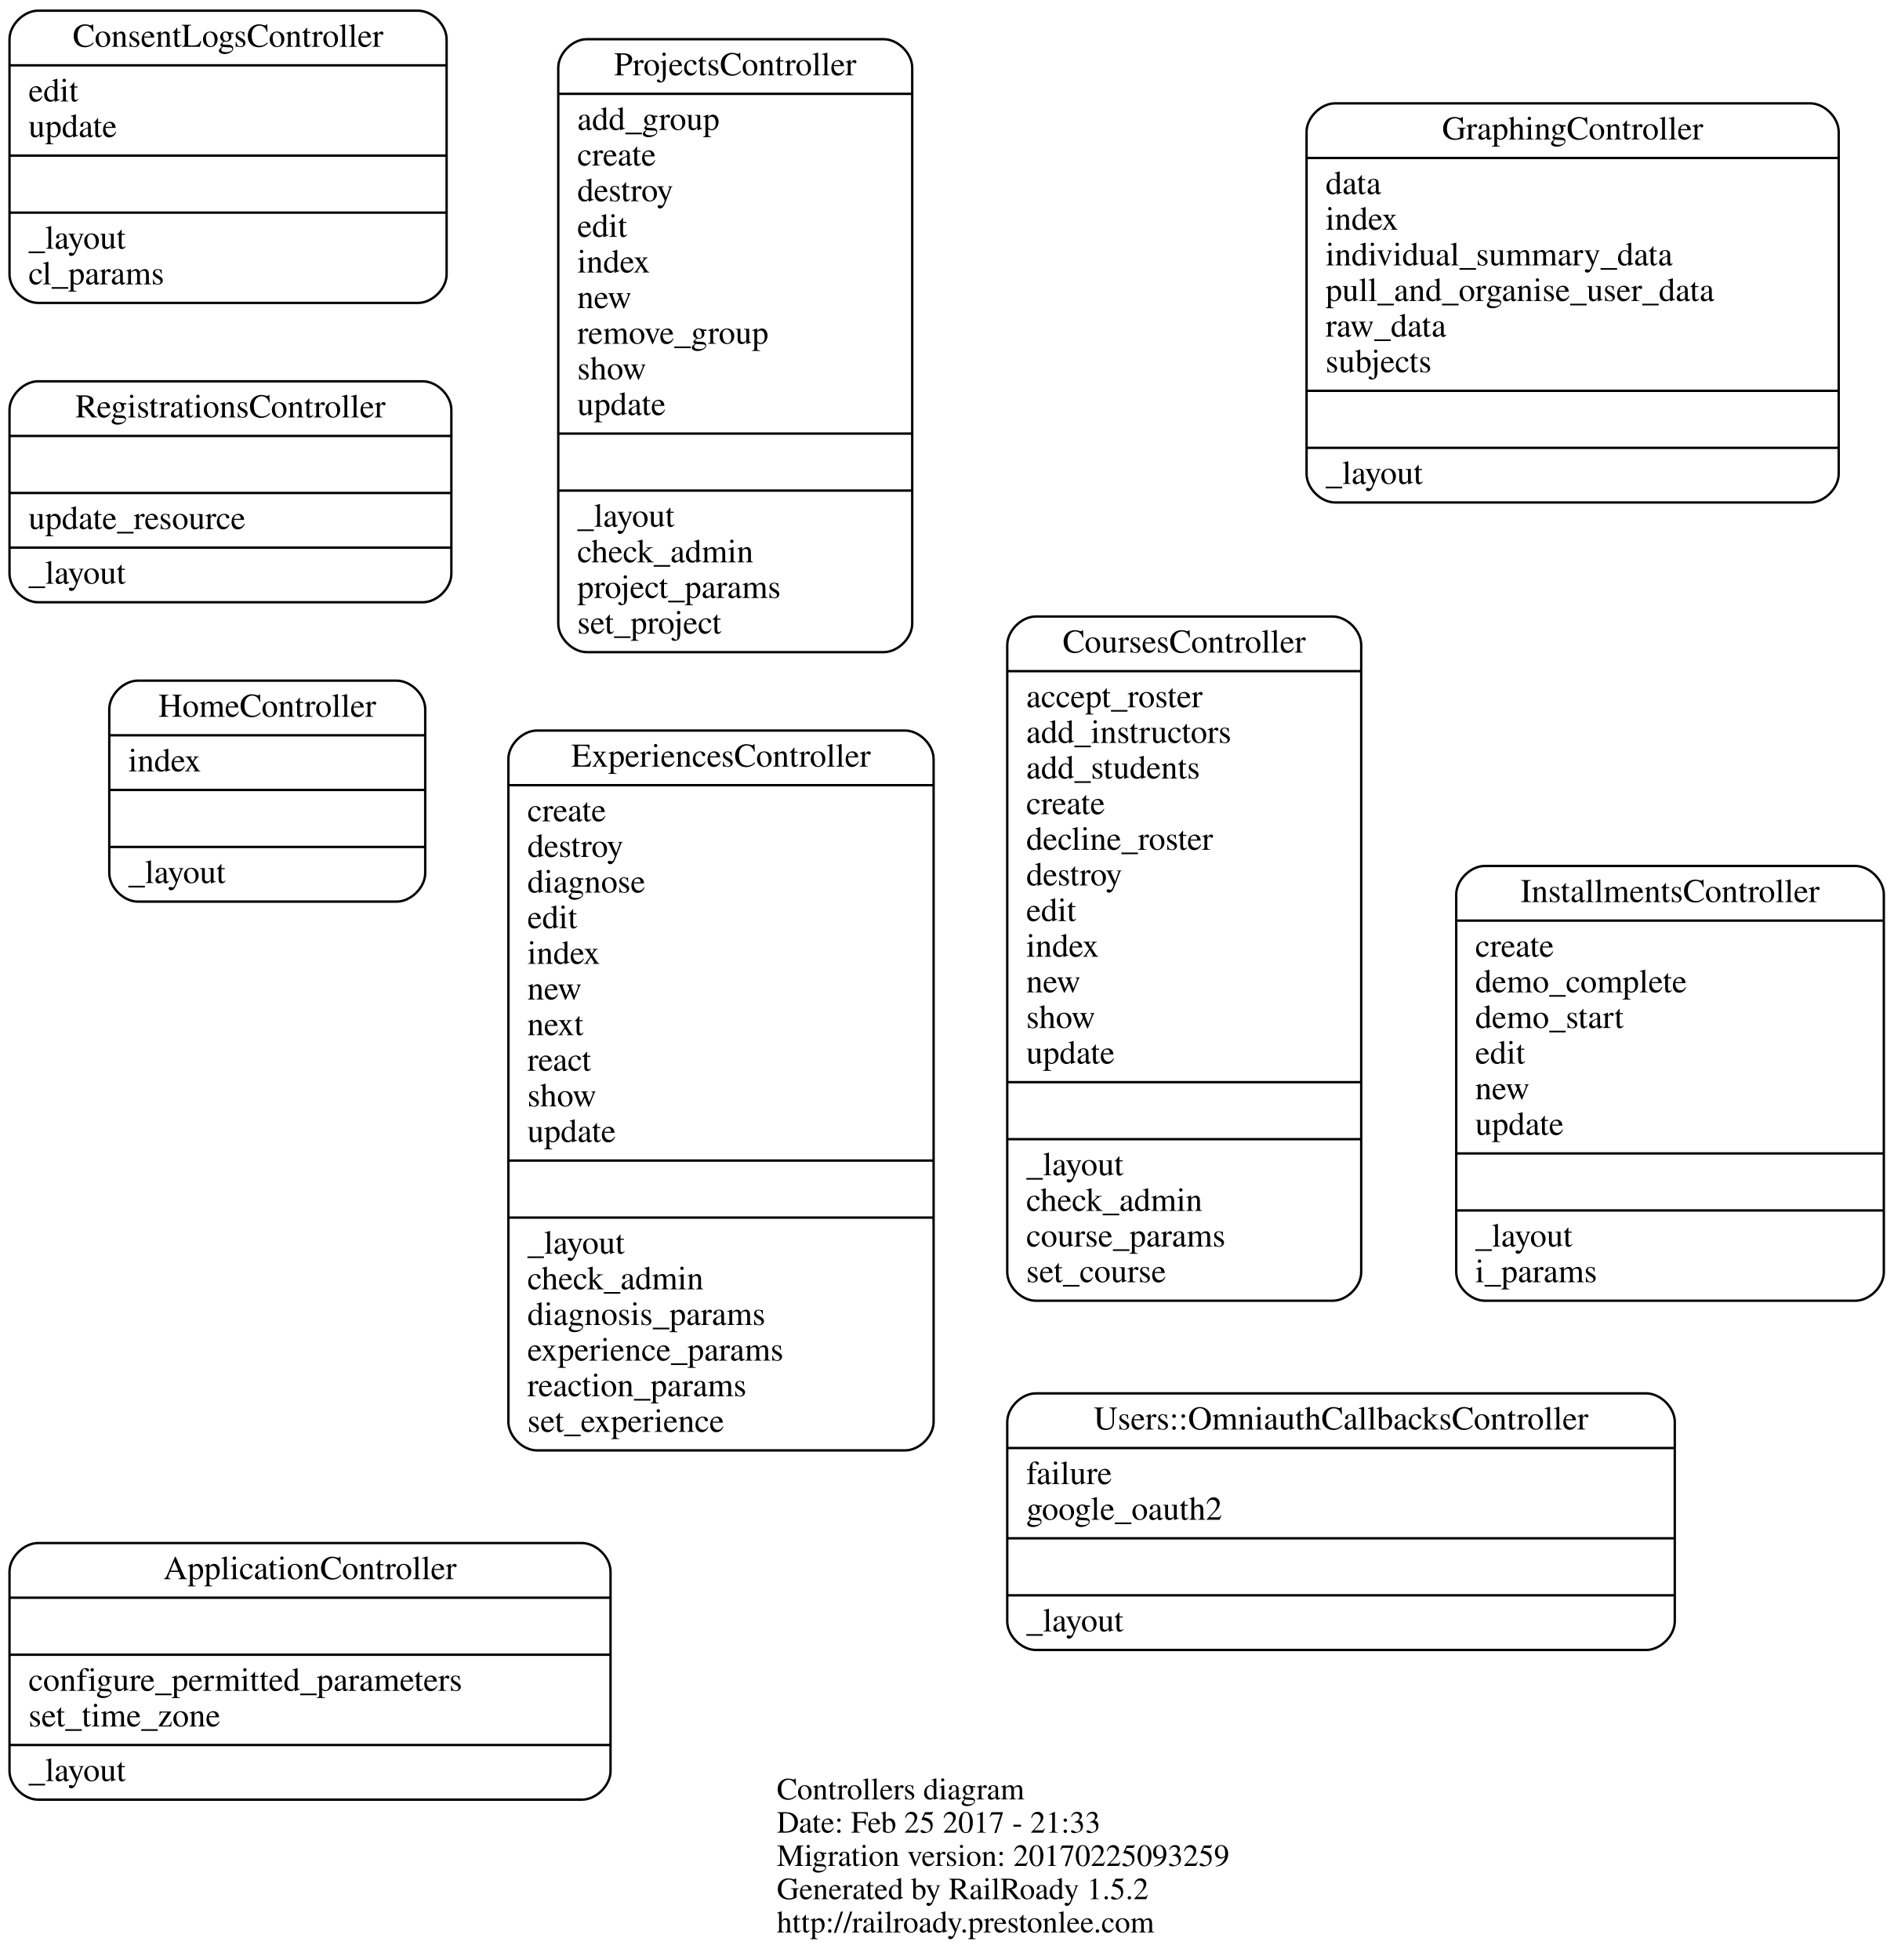
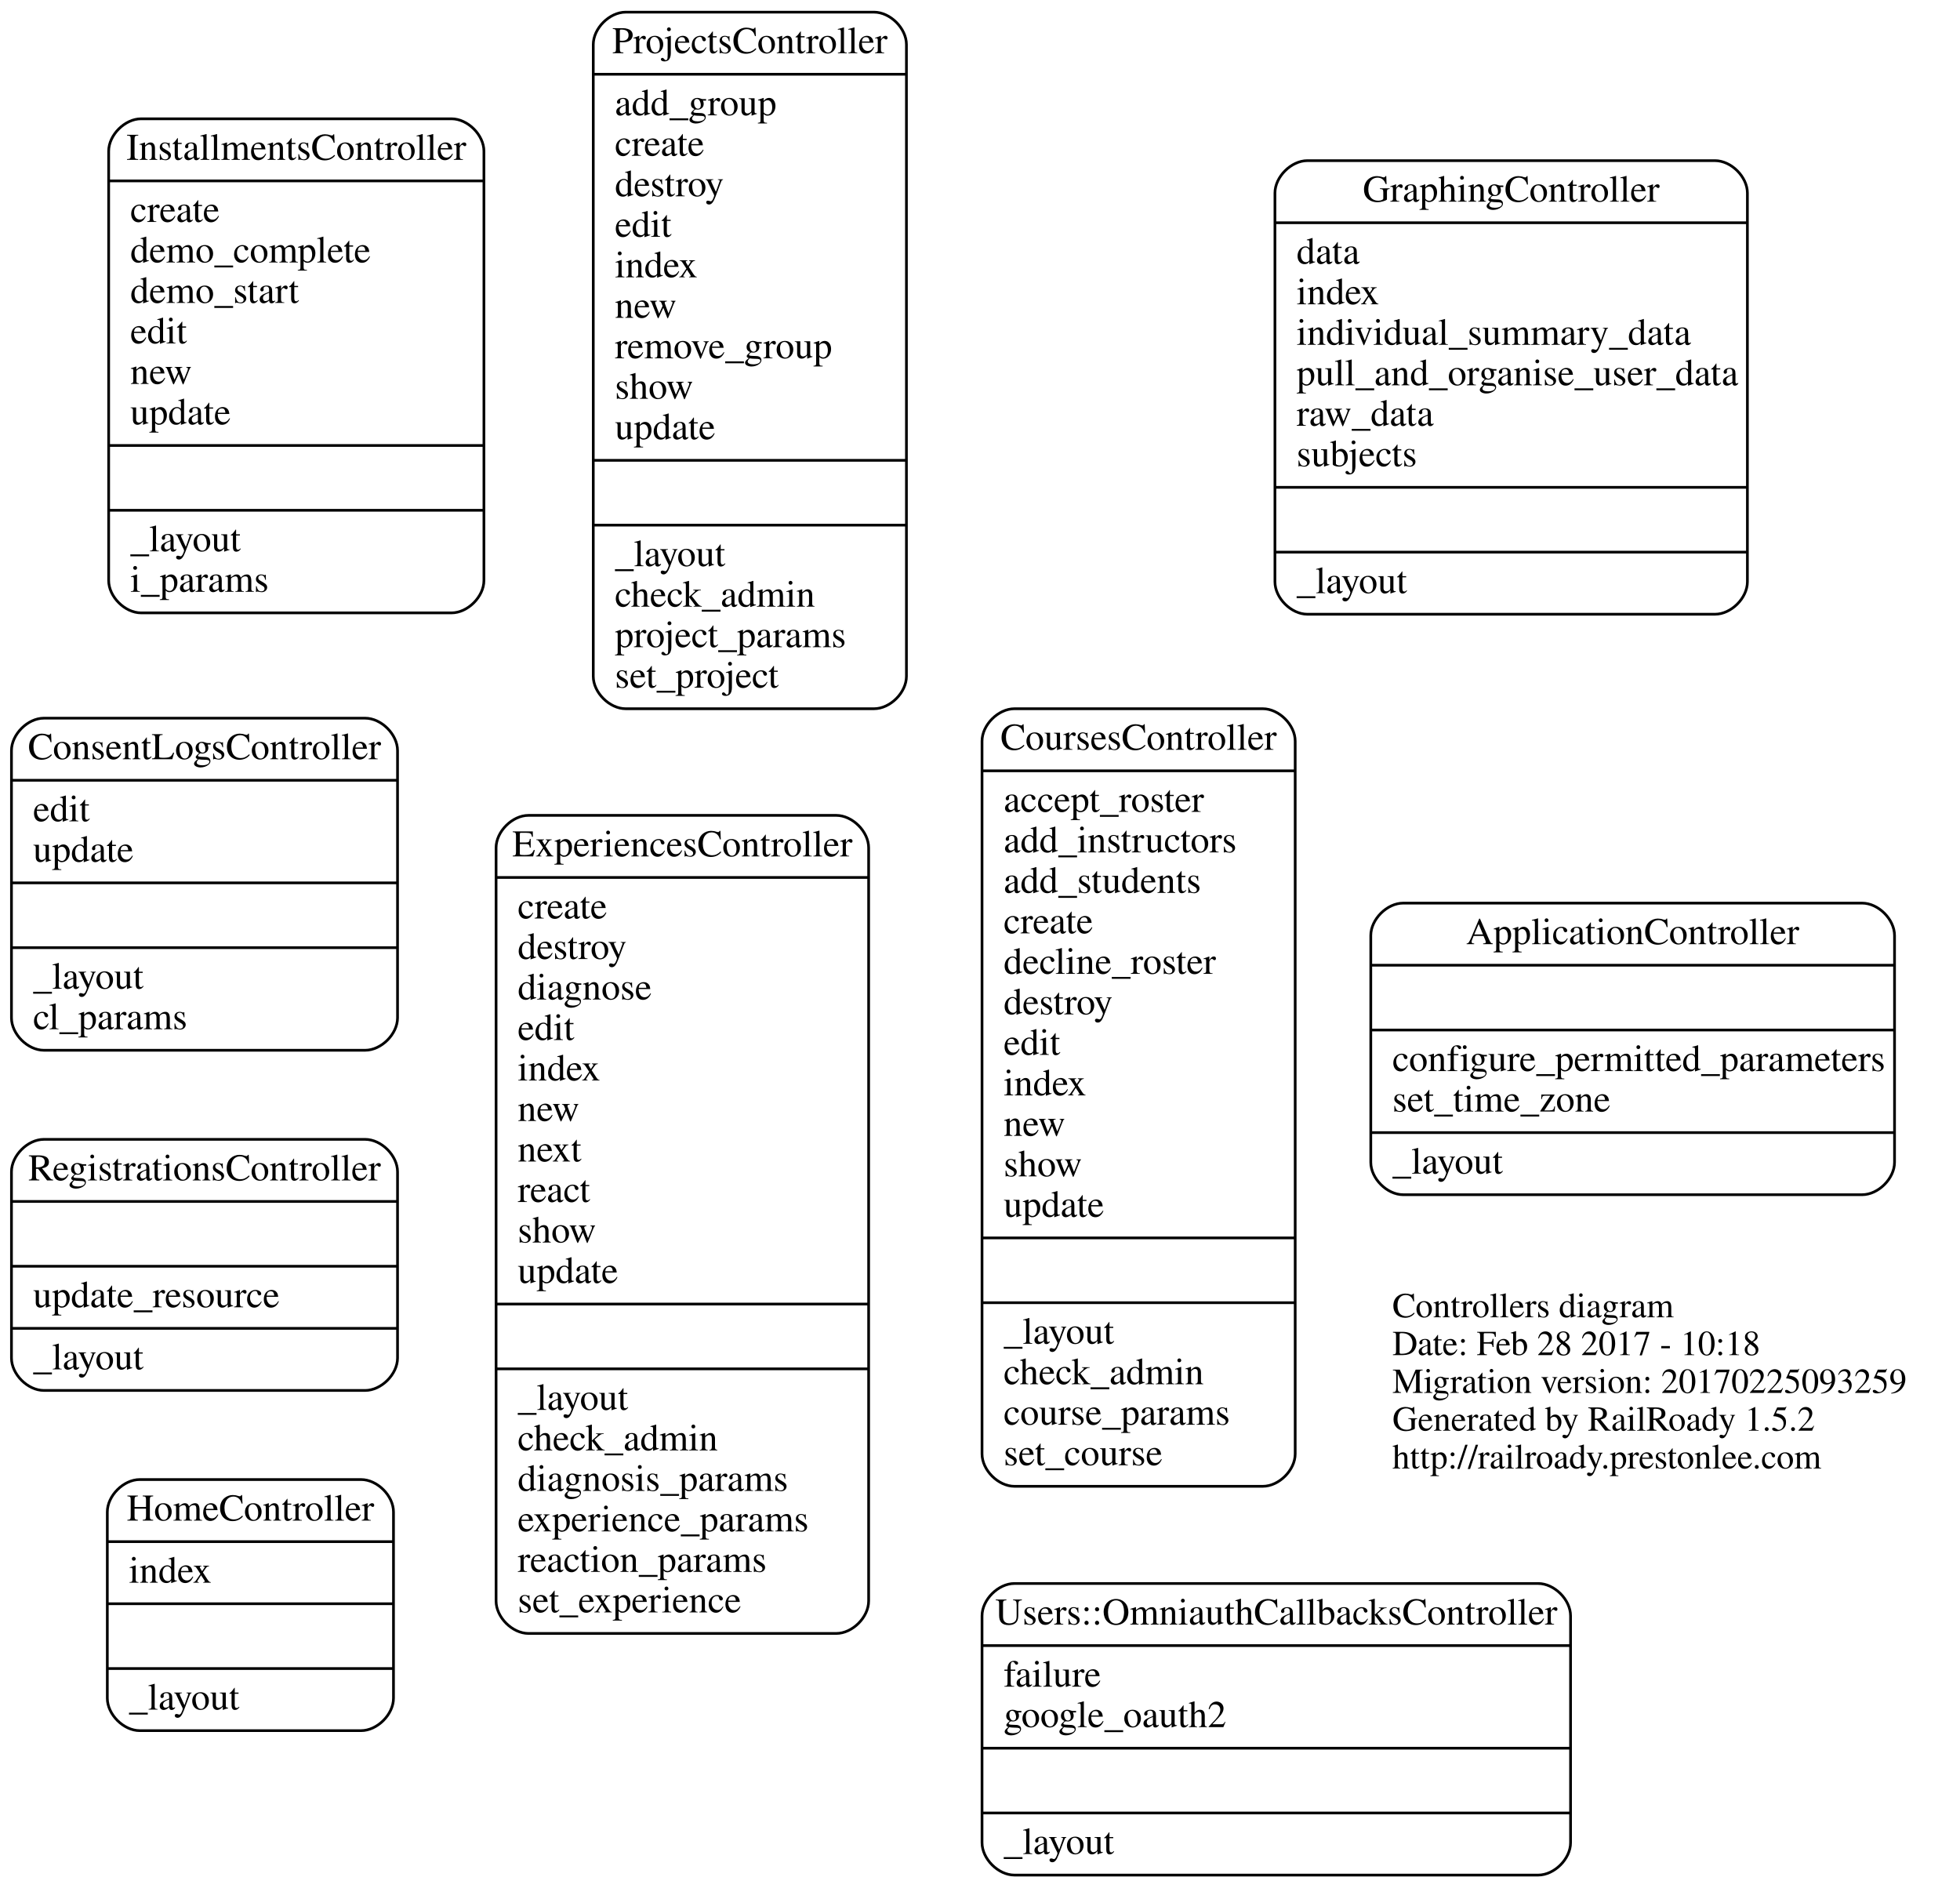
- <svg xmlns="http://www.w3.org/2000/svg" width="797pt" height="825pt" viewBox="0.00 0.00 797.00 825.00">
-   <g id="graph0" class="graph" transform="scale(1 1) rotate(0) translate(4 821)">
-     <polygon fill="none" stroke="none" points="-4,4 -4,-821 793,-821 793,4 -4,4" />
+ <svg xmlns="http://www.w3.org/2000/svg" width="726pt" height="699pt" viewBox="0.00 0.00 725.50 699.00">
+   <g id="graph0" class="graph" transform="scale(1 1) rotate(0) translate(255.5 443.5)">
+     <polygon fill="none" stroke="none" points="-255.5,255.5 -255.5,-443.5 470,-443.5 470,255.5 -255.5,255.5" />
    <g id="node1" class="node">
-       <text text-anchor="start" x="323" y="-63.6" font-family="Times,serif" font-size="13.00">Controllers diagram</text>
-       <text text-anchor="start" x="323" y="-49.6" font-family="Times,serif" font-size="13.00">Date: Feb 25 2017 - 21:33</text>
-       <text text-anchor="start" x="323" y="-35.6" font-family="Times,serif" font-size="13.00">Migration version: 20170225093259</text>
-       <text text-anchor="start" x="323" y="-21.6" font-family="Times,serif" font-size="13.00">Generated by RailRoady 1.5.2</text>
-       <text text-anchor="start" x="323" y="-7.6" font-family="Times,serif" font-size="13.00">http://railroady.prestonlee.com</text>
+       <text text-anchor="start" x="260" y="44.4" font-family="Times,serif" font-size="13.00">Controllers diagram</text>
+       <text text-anchor="start" x="260" y="58.4" font-family="Times,serif" font-size="13.00">Date: Feb 28 2017 - 10:18</text>
+       <text text-anchor="start" x="260" y="72.4" font-family="Times,serif" font-size="13.00">Migration version: 20170225093259</text>
+       <text text-anchor="start" x="260" y="86.4" font-family="Times,serif" font-size="13.00">Generated by RailRoady 1.5.2</text>
+       <text text-anchor="start" x="260" y="100.4" font-family="Times,serif" font-size="13.00">http://railroady.prestonlee.com</text>
    </g>
    <g id="node2" class="node">
-       <path fill="none" stroke="black" d="M12,-63.5C12,-63.5 241,-63.5 241,-63.5 247,-63.5 253,-69.5 253,-75.5 253,-75.5 253,-159.5 253,-159.5 253,-165.5 247,-171.5 241,-171.5 241,-171.5 12,-171.5 12,-171.5 6,-171.5 5.68434e-14,-165.5 5.68434e-14,-159.5 5.68434e-14,-159.5 5.68434e-14,-75.5 5.68434e-14,-75.5 5.68434e-14,-69.5 6,-63.5 12,-63.5" />
-       <text text-anchor="middle" x="126.5" y="-156.3" font-family="Times,serif" font-size="14.00">ApplicationController</text>
-       <polyline fill="none" stroke="black" points="5.68434e-14,-148.5 253,-148.5 " />
-       <polyline fill="none" stroke="black" points="5.68434e-14,-124.5 253,-124.5 " />
-       <text text-anchor="start" x="8" y="-109.3" font-family="Times,serif" font-size="14.00">configure_permitted_parameters</text>
-       <text text-anchor="start" x="8" y="-94.3" font-family="Times,serif" font-size="14.00">set_time_zone</text>
-       <polyline fill="none" stroke="black" points="5.68434e-14,-86.5 253,-86.5 " />
-       <text text-anchor="start" x="8" y="-71.3" font-family="Times,serif" font-size="14.00">_layout</text>
+       <path fill="none" stroke="black" d="M-24,-181C-24,-181 68,-181 68,-181 74,-181 80,-187 80,-193 80,-193 80,-427 80,-427 80,-433 74,-439 68,-439 68,-439 -24,-439 -24,-439 -30,-439 -36,-433 -36,-427 -36,-427 -36,-193 -36,-193 -36,-187 -30,-181 -24,-181" />
+       <text text-anchor="middle" x="22" y="-423.8" font-family="Times,serif" font-size="14.00">ProjectsController</text>
+       <polyline fill="none" stroke="black" points="-36,-416 80,-416 " />
+       <text text-anchor="start" x="-28" y="-400.8" font-family="Times,serif" font-size="14.00">add_group</text>
+       <text text-anchor="start" x="-28" y="-385.8" font-family="Times,serif" font-size="14.00">create</text>
+       <text text-anchor="start" x="-28" y="-370.8" font-family="Times,serif" font-size="14.00">destroy</text>
+       <text text-anchor="start" x="-28" y="-355.8" font-family="Times,serif" font-size="14.00">edit</text>
+       <text text-anchor="start" x="-28" y="-340.8" font-family="Times,serif" font-size="14.00">index</text>
+       <text text-anchor="start" x="-28" y="-325.8" font-family="Times,serif" font-size="14.00">new</text>
+       <text text-anchor="start" x="-28" y="-310.8" font-family="Times,serif" font-size="14.00">remove_group</text>
+       <text text-anchor="start" x="-28" y="-295.8" font-family="Times,serif" font-size="14.00">show</text>
+       <text text-anchor="start" x="-28" y="-280.8" font-family="Times,serif" font-size="14.00">update</text>
+       <polyline fill="none" stroke="black" points="-36,-273 80,-273 " />
+       <polyline fill="none" stroke="black" points="-36,-249 80,-249 " />
+       <text text-anchor="start" x="-28" y="-233.8" font-family="Times,serif" font-size="14.00">_layout</text>
+       <text text-anchor="start" x="-28" y="-218.8" font-family="Times,serif" font-size="14.00">check_admin</text>
+       <text text-anchor="start" x="-28" y="-203.8" font-family="Times,serif" font-size="14.00">project_params</text>
+       <text text-anchor="start" x="-28" y="-188.8" font-family="Times,serif" font-size="14.00">set_project</text>
    </g>
    <g id="node3" class="node">
-       <path fill="none" stroke="black" d="M12,-693.5C12,-693.5 172,-693.5 172,-693.5 178,-693.5 184,-699.5 184,-705.5 184,-705.5 184,-804.5 184,-804.5 184,-810.5 178,-816.5 172,-816.5 172,-816.5 12,-816.5 12,-816.5 6,-816.5 5.68434e-14,-810.5 5.68434e-14,-804.5 5.68434e-14,-804.5 5.68434e-14,-705.5 5.68434e-14,-705.5 5.68434e-14,-699.5 6,-693.5 12,-693.5" />
-       <text text-anchor="middle" x="92" y="-801.3" font-family="Times,serif" font-size="14.00">ConsentLogsController</text>
-       <polyline fill="none" stroke="black" points="5.68434e-14,-793.5 184,-793.5 " />
-       <text text-anchor="start" x="8" y="-778.3" font-family="Times,serif" font-size="14.00">edit</text>
-       <text text-anchor="start" x="8" y="-763.3" font-family="Times,serif" font-size="14.00">update</text>
-       <polyline fill="none" stroke="black" points="5.68434e-14,-755.5 184,-755.5 " />
-       <polyline fill="none" stroke="black" points="5.68434e-14,-731.5 184,-731.5 " />
-       <text text-anchor="start" x="8" y="-716.3" font-family="Times,serif" font-size="14.00">_layout</text>
-       <text text-anchor="start" x="8" y="-701.3" font-family="Times,serif" font-size="14.00">cl_params</text>
+       <path fill="none" stroke="black" d="M120,107C120,107 212,107 212,107 218,107 224,101 224,95 224,95 224,-169 224,-169 224,-175 218,-181 212,-181 212,-181 120,-181 120,-181 114,-181 108,-175 108,-169 108,-169 108,95 108,95 108,101 114,107 120,107" />
+       <text text-anchor="middle" x="166" y="-165.8" font-family="Times,serif" font-size="14.00">CoursesController</text>
+       <polyline fill="none" stroke="black" points="108,-158 224,-158 " />
+       <text text-anchor="start" x="116" y="-142.8" font-family="Times,serif" font-size="14.00">accept_roster</text>
+       <text text-anchor="start" x="116" y="-127.8" font-family="Times,serif" font-size="14.00">add_instructors</text>
+       <text text-anchor="start" x="116" y="-112.8" font-family="Times,serif" font-size="14.00">add_students</text>
+       <text text-anchor="start" x="116" y="-97.8" font-family="Times,serif" font-size="14.00">create</text>
+       <text text-anchor="start" x="116" y="-82.8" font-family="Times,serif" font-size="14.00">decline_roster</text>
+       <text text-anchor="start" x="116" y="-67.8" font-family="Times,serif" font-size="14.00">destroy</text>
+       <text text-anchor="start" x="116" y="-52.8" font-family="Times,serif" font-size="14.00">edit</text>
+       <text text-anchor="start" x="116" y="-37.8" font-family="Times,serif" font-size="14.00">index</text>
+       <text text-anchor="start" x="116" y="-22.8" font-family="Times,serif" font-size="14.00">new</text>
+       <text text-anchor="start" x="116" y="-7.8" font-family="Times,serif" font-size="14.00">show</text>
+       <text text-anchor="start" x="116" y="7.2" font-family="Times,serif" font-size="14.00">update</text>
+       <polyline fill="none" stroke="black" points="108,15 224,15 " />
+       <polyline fill="none" stroke="black" points="108,39 224,39 " />
+       <text text-anchor="start" x="116" y="54.2" font-family="Times,serif" font-size="14.00">_layout</text>
+       <text text-anchor="start" x="116" y="69.2" font-family="Times,serif" font-size="14.00">check_admin</text>
+       <text text-anchor="start" x="116" y="84.2" font-family="Times,serif" font-size="14.00">course_params</text>
+       <text text-anchor="start" x="116" y="99.2" font-family="Times,serif" font-size="14.00">set_course</text>
    </g>
    <g id="node4" class="node">
-       <path fill="none" stroke="black" d="M432,-273.5C432,-273.5 557,-273.5 557,-273.5 563,-273.5 569,-279.5 569,-285.5 569,-285.5 569,-549.5 569,-549.5 569,-555.5 563,-561.5 557,-561.5 557,-561.5 432,-561.5 432,-561.5 426,-561.5 420,-555.5 420,-549.5 420,-549.5 420,-285.5 420,-285.5 420,-279.5 426,-273.5 432,-273.5" />
-       <text text-anchor="middle" x="494.5" y="-546.3" font-family="Times,serif" font-size="14.00">CoursesController</text>
-       <polyline fill="none" stroke="black" points="420,-538.5 569,-538.5 " />
-       <text text-anchor="start" x="428" y="-523.3" font-family="Times,serif" font-size="14.00">accept_roster</text>
-       <text text-anchor="start" x="428" y="-508.3" font-family="Times,serif" font-size="14.00">add_instructors</text>
-       <text text-anchor="start" x="428" y="-493.3" font-family="Times,serif" font-size="14.00">add_students</text>
-       <text text-anchor="start" x="428" y="-478.3" font-family="Times,serif" font-size="14.00">create</text>
-       <text text-anchor="start" x="428" y="-463.3" font-family="Times,serif" font-size="14.00">decline_roster</text>
-       <text text-anchor="start" x="428" y="-448.3" font-family="Times,serif" font-size="14.00">destroy</text>
-       <text text-anchor="start" x="428" y="-433.3" font-family="Times,serif" font-size="14.00">edit</text>
-       <text text-anchor="start" x="428" y="-418.3" font-family="Times,serif" font-size="14.00">index</text>
-       <text text-anchor="start" x="428" y="-403.3" font-family="Times,serif" font-size="14.00">new</text>
-       <text text-anchor="start" x="428" y="-388.3" font-family="Times,serif" font-size="14.00">show</text>
-       <text text-anchor="start" x="428" y="-373.3" font-family="Times,serif" font-size="14.00">update</text>
-       <polyline fill="none" stroke="black" points="420,-365.5 569,-365.5 " />
-       <polyline fill="none" stroke="black" points="420,-341.5 569,-341.5 " />
-       <text text-anchor="start" x="428" y="-326.3" font-family="Times,serif" font-size="14.00">_layout</text>
-       <text text-anchor="start" x="428" y="-311.3" font-family="Times,serif" font-size="14.00">check_admin</text>
-       <text text-anchor="start" x="428" y="-296.3" font-family="Times,serif" font-size="14.00">course_params</text>
-       <text text-anchor="start" x="428" y="-281.3" font-family="Times,serif" font-size="14.00">set_course</text>
+       <path fill="none" stroke="black" d="M264,-1C264,-1 434,-1 434,-1 440,-1 446,-7 446,-13 446,-13 446,-97 446,-97 446,-103 440,-109 434,-109 434,-109 264,-109 264,-109 258,-109 252,-103 252,-97 252,-97 252,-13 252,-13 252,-7 258,-1 264,-1" />
+       <text text-anchor="middle" x="349" y="-93.8" font-family="Times,serif" font-size="14.00">ApplicationController</text>
+       <polyline fill="none" stroke="black" points="252,-86 446,-86 " />
+       <polyline fill="none" stroke="black" points="252,-62 446,-62 " />
+       <text text-anchor="start" x="260" y="-46.8" font-family="Times,serif" font-size="14.00">configure_permitted_parameters</text>
+       <text text-anchor="start" x="260" y="-31.8" font-family="Times,serif" font-size="14.00">set_time_zone</text>
+       <polyline fill="none" stroke="black" points="252,-24 446,-24 " />
+       <text text-anchor="start" x="260" y="-8.8" font-family="Times,serif" font-size="14.00">_layout</text>
    </g>
    <g id="node5" class="node">
-       <path fill="none" stroke="black" d="M222,-210.5C222,-210.5 377,-210.5 377,-210.5 383,-210.5 389,-216.5 389,-222.5 389,-222.5 389,-501.5 389,-501.5 389,-507.5 383,-513.5 377,-513.5 377,-513.5 222,-513.5 222,-513.5 216,-513.5 210,-507.5 210,-501.5 210,-501.5 210,-222.5 210,-222.5 210,-216.5 216,-210.5 222,-210.5" />
-       <text text-anchor="middle" x="299.5" y="-498.3" font-family="Times,serif" font-size="14.00">ExperiencesController</text>
-       <polyline fill="none" stroke="black" points="210,-490.5 389,-490.5 " />
-       <text text-anchor="start" x="218" y="-475.3" font-family="Times,serif" font-size="14.00">create</text>
-       <text text-anchor="start" x="218" y="-460.3" font-family="Times,serif" font-size="14.00">destroy</text>
-       <text text-anchor="start" x="218" y="-445.3" font-family="Times,serif" font-size="14.00">diagnose</text>
-       <text text-anchor="start" x="218" y="-430.3" font-family="Times,serif" font-size="14.00">edit</text>
-       <text text-anchor="start" x="218" y="-415.3" font-family="Times,serif" font-size="14.00">index</text>
-       <text text-anchor="start" x="218" y="-400.3" font-family="Times,serif" font-size="14.00">new</text>
-       <text text-anchor="start" x="218" y="-385.3" font-family="Times,serif" font-size="14.00">next</text>
-       <text text-anchor="start" x="218" y="-370.3" font-family="Times,serif" font-size="14.00">react</text>
-       <text text-anchor="start" x="218" y="-355.3" font-family="Times,serif" font-size="14.00">show</text>
-       <text text-anchor="start" x="218" y="-340.3" font-family="Times,serif" font-size="14.00">update</text>
-       <polyline fill="none" stroke="black" points="210,-332.5 389,-332.5 " />
-       <polyline fill="none" stroke="black" points="210,-308.5 389,-308.5 " />
-       <text text-anchor="start" x="218" y="-293.3" font-family="Times,serif" font-size="14.00">_layout</text>
-       <text text-anchor="start" x="218" y="-278.3" font-family="Times,serif" font-size="14.00">check_admin</text>
-       <text text-anchor="start" x="218" y="-263.3" font-family="Times,serif" font-size="14.00">diagnosis_params</text>
-       <text text-anchor="start" x="218" y="-248.3" font-family="Times,serif" font-size="14.00">experience_params</text>
-       <text text-anchor="start" x="218" y="-233.3" font-family="Times,serif" font-size="14.00">reaction_params</text>
-       <text text-anchor="start" x="218" y="-218.3" font-family="Times,serif" font-size="14.00">set_experience</text>
+       <path fill="none" stroke="black" d="M-239.5,71.5C-239.5,71.5 -120.5,71.5 -120.5,71.5 -114.5,71.5 -108.5,65.5 -108.5,59.5 -108.5,59.5 -108.5,-9.5 -108.5,-9.5 -108.5,-15.5 -114.5,-21.5 -120.5,-21.5 -120.5,-21.5 -239.5,-21.5 -239.5,-21.5 -245.5,-21.5 -251.5,-15.5 -251.5,-9.5 -251.5,-9.5 -251.5,59.5 -251.5,59.5 -251.5,65.5 -245.5,71.5 -239.5,71.5" />
+       <text text-anchor="middle" x="-180" y="-6.3" font-family="Times,serif" font-size="14.00">RegistrationsController</text>
+       <polyline fill="none" stroke="black" points="-251.5,1.5 -108.5,1.5 " />
+       <polyline fill="none" stroke="black" points="-251.5,25.5 -108.5,25.5 " />
+       <text text-anchor="start" x="-243.5" y="40.7" font-family="Times,serif" font-size="14.00">update_resource</text>
+       <polyline fill="none" stroke="black" points="-251.5,48.5 -108.5,48.5 " />
+       <text text-anchor="start" x="-243.5" y="63.7" font-family="Times,serif" font-size="14.00">_layout</text>
    </g>
    <g id="node6" class="node">
-       <path fill="none" stroke="black" d="M558,-609.5C558,-609.5 758,-609.5 758,-609.5 764,-609.5 770,-615.5 770,-621.5 770,-621.5 770,-765.5 770,-765.5 770,-771.5 764,-777.5 758,-777.5 758,-777.5 558,-777.5 558,-777.5 552,-777.5 546,-771.5 546,-765.5 546,-765.5 546,-621.5 546,-621.5 546,-615.5 552,-609.5 558,-609.5" />
-       <text text-anchor="middle" x="658" y="-762.3" font-family="Times,serif" font-size="14.00">GraphingController</text>
-       <polyline fill="none" stroke="black" points="546,-754.5 770,-754.5 " />
-       <text text-anchor="start" x="554" y="-739.3" font-family="Times,serif" font-size="14.00">data</text>
-       <text text-anchor="start" x="554" y="-724.3" font-family="Times,serif" font-size="14.00">index</text>
-       <text text-anchor="start" x="554" y="-709.3" font-family="Times,serif" font-size="14.00">individual_summary_data</text>
-       <text text-anchor="start" x="554" y="-694.3" font-family="Times,serif" font-size="14.00">pull_and_organise_user_data</text>
-       <text text-anchor="start" x="554" y="-679.3" font-family="Times,serif" font-size="14.00">raw_data</text>
-       <text text-anchor="start" x="554" y="-664.3" font-family="Times,serif" font-size="14.00">subjects</text>
-       <polyline fill="none" stroke="black" points="546,-656.5 770,-656.5 " />
-       <polyline fill="none" stroke="black" points="546,-632.5 770,-632.5 " />
-       <text text-anchor="start" x="554" y="-617.3" font-family="Times,serif" font-size="14.00">_layout</text>
+       <path fill="none" stroke="black" d="M-60,161.5C-60,161.5 54,161.5 54,161.5 60,161.5 66,155.5 66,149.5 66,149.5 66,-129.5 66,-129.5 66,-135.5 60,-141.5 54,-141.5 54,-141.5 -60,-141.5 -60,-141.5 -66,-141.5 -72,-135.5 -72,-129.5 -72,-129.5 -72,149.5 -72,149.5 -72,155.5 -66,161.5 -60,161.5" />
+       <text text-anchor="middle" x="-3" y="-126.3" font-family="Times,serif" font-size="14.00">ExperiencesController</text>
+       <polyline fill="none" stroke="black" points="-72,-118.5 66,-118.5 " />
+       <text text-anchor="start" x="-64" y="-103.3" font-family="Times,serif" font-size="14.00">create</text>
+       <text text-anchor="start" x="-64" y="-88.3" font-family="Times,serif" font-size="14.00">destroy</text>
+       <text text-anchor="start" x="-64" y="-73.3" font-family="Times,serif" font-size="14.00">diagnose</text>
+       <text text-anchor="start" x="-64" y="-58.3" font-family="Times,serif" font-size="14.00">edit</text>
+       <text text-anchor="start" x="-64" y="-43.3" font-family="Times,serif" font-size="14.00">index</text>
+       <text text-anchor="start" x="-64" y="-28.3" font-family="Times,serif" font-size="14.00">new</text>
+       <text text-anchor="start" x="-64" y="-13.3" font-family="Times,serif" font-size="14.00">next</text>
+       <text text-anchor="start" x="-64" y="1.7" font-family="Times,serif" font-size="14.00">react</text>
+       <text text-anchor="start" x="-64" y="16.7" font-family="Times,serif" font-size="14.00">show</text>
+       <text text-anchor="start" x="-64" y="31.7" font-family="Times,serif" font-size="14.00">update</text>
+       <polyline fill="none" stroke="black" points="-72,39.5 66,39.5 " />
+       <polyline fill="none" stroke="black" points="-72,63.5 66,63.5 " />
+       <text text-anchor="start" x="-64" y="78.7" font-family="Times,serif" font-size="14.00">_layout</text>
+       <text text-anchor="start" x="-64" y="93.7" font-family="Times,serif" font-size="14.00">check_admin</text>
+       <text text-anchor="start" x="-64" y="108.7" font-family="Times,serif" font-size="14.00">diagnosis_params</text>
+       <text text-anchor="start" x="-64" y="123.7" font-family="Times,serif" font-size="14.00">experience_params</text>
+       <text text-anchor="start" x="-64" y="138.7" font-family="Times,serif" font-size="14.00">reaction_params</text>
+       <text text-anchor="start" x="-64" y="153.7" font-family="Times,serif" font-size="14.00">set_experience</text>
    </g>
    <g id="node7" class="node">
-       <path fill="none" stroke="black" d="M54,-441.5C54,-441.5 163,-441.5 163,-441.5 169,-441.5 175,-447.5 175,-453.5 175,-453.5 175,-522.5 175,-522.5 175,-528.5 169,-534.5 163,-534.5 163,-534.5 54,-534.5 54,-534.5 48,-534.5 42,-528.5 42,-522.5 42,-522.5 42,-453.5 42,-453.5 42,-447.5 48,-441.5 54,-441.5" />
-       <text text-anchor="middle" x="108.5" y="-519.3" font-family="Times,serif" font-size="14.00">HomeController</text>
-       <polyline fill="none" stroke="black" points="42,-511.5 175,-511.5 " />
-       <text text-anchor="start" x="50" y="-496.3" font-family="Times,serif" font-size="14.00">index</text>
-       <polyline fill="none" stroke="black" points="42,-488.5 175,-488.5 " />
-       <polyline fill="none" stroke="black" points="42,-464.5 175,-464.5 " />
-       <text text-anchor="start" x="50" y="-449.3" font-family="Times,serif" font-size="14.00">_layout</text>
+       <path fill="none" stroke="black" d="M120,251C120,251 314,251 314,251 320,251 326,245 326,239 326,239 326,155 326,155 326,149 320,143 314,143 314,143 120,143 120,143 114,143 108,149 108,155 108,155 108,239 108,239 108,245 114,251 120,251" />
+       <text text-anchor="middle" x="217" y="158.2" font-family="Times,serif" font-size="14.00">Users::OmniauthCallbacksController</text>
+       <polyline fill="none" stroke="black" points="108,166 326,166 " />
+       <text text-anchor="start" x="116" y="181.2" font-family="Times,serif" font-size="14.00">failure</text>
+       <text text-anchor="start" x="116" y="196.2" font-family="Times,serif" font-size="14.00">google_oauth2</text>
+       <polyline fill="none" stroke="black" points="108,204 326,204 " />
+       <polyline fill="none" stroke="black" points="108,228 326,228 " />
+       <text text-anchor="start" x="116" y="243.2" font-family="Times,serif" font-size="14.00">_layout</text>
    </g>
    <g id="node8" class="node">
-       <path fill="none" stroke="black" d="M621,-273.5C621,-273.5 777,-273.5 777,-273.5 783,-273.5 789,-279.5 789,-285.5 789,-285.5 789,-444.5 789,-444.5 789,-450.5 783,-456.5 777,-456.5 777,-456.5 621,-456.5 621,-456.5 615,-456.5 609,-450.5 609,-444.5 609,-444.5 609,-285.5 609,-285.5 609,-279.5 615,-273.5 621,-273.5" />
-       <text text-anchor="middle" x="699" y="-441.3" font-family="Times,serif" font-size="14.00">InstallmentsController</text>
-       <polyline fill="none" stroke="black" points="609,-433.5 789,-433.5 " />
-       <text text-anchor="start" x="617" y="-418.3" font-family="Times,serif" font-size="14.00">create</text>
-       <text text-anchor="start" x="617" y="-403.3" font-family="Times,serif" font-size="14.00">demo_complete</text>
-       <text text-anchor="start" x="617" y="-388.3" font-family="Times,serif" font-size="14.00">demo_start</text>
-       <text text-anchor="start" x="617" y="-373.3" font-family="Times,serif" font-size="14.00">edit</text>
-       <text text-anchor="start" x="617" y="-358.3" font-family="Times,serif" font-size="14.00">new</text>
-       <text text-anchor="start" x="617" y="-343.3" font-family="Times,serif" font-size="14.00">update</text>
-       <polyline fill="none" stroke="black" points="609,-335.5 789,-335.5 " />
-       <polyline fill="none" stroke="black" points="609,-311.5 789,-311.5 " />
-       <text text-anchor="start" x="617" y="-296.3" font-family="Times,serif" font-size="14.00">_layout</text>
-       <text text-anchor="start" x="617" y="-281.3" font-family="Times,serif" font-size="14.00">i_params</text>
+       <path fill="none" stroke="black" d="M-204,197.5C-204,197.5 -122,197.5 -122,197.5 -116,197.5 -110,191.5 -110,185.5 -110,185.5 -110,116.5 -110,116.5 -110,110.5 -116,104.5 -122,104.5 -122,104.5 -204,104.5 -204,104.5 -210,104.5 -216,110.5 -216,116.5 -216,116.5 -216,185.5 -216,185.5 -216,191.5 -210,197.5 -204,197.5" />
+       <text text-anchor="middle" x="-163" y="119.7" font-family="Times,serif" font-size="14.00">HomeController</text>
+       <polyline fill="none" stroke="black" points="-216,127.5 -110,127.5 " />
+       <text text-anchor="start" x="-208" y="142.7" font-family="Times,serif" font-size="14.00">index</text>
+       <polyline fill="none" stroke="black" points="-216,150.5 -110,150.5 " />
+       <polyline fill="none" stroke="black" points="-216,174.5 -110,174.5 " />
+       <text text-anchor="start" x="-208" y="189.7" font-family="Times,serif" font-size="14.00">_layout</text>
    </g>
    <g id="node9" class="node">
-       <path fill="none" stroke="black" d="M243,-546.5C243,-546.5 368,-546.5 368,-546.5 374,-546.5 380,-552.5 380,-558.5 380,-558.5 380,-792.5 380,-792.5 380,-798.5 374,-804.5 368,-804.5 368,-804.5 243,-804.5 243,-804.5 237,-804.5 231,-798.5 231,-792.5 231,-792.5 231,-558.5 231,-558.5 231,-552.5 237,-546.5 243,-546.5" />
-       <text text-anchor="middle" x="305.5" y="-789.3" font-family="Times,serif" font-size="14.00">ProjectsController</text>
-       <polyline fill="none" stroke="black" points="231,-781.5 380,-781.5 " />
-       <text text-anchor="start" x="239" y="-766.3" font-family="Times,serif" font-size="14.00">add_group</text>
-       <text text-anchor="start" x="239" y="-751.3" font-family="Times,serif" font-size="14.00">create</text>
-       <text text-anchor="start" x="239" y="-736.3" font-family="Times,serif" font-size="14.00">destroy</text>
-       <text text-anchor="start" x="239" y="-721.3" font-family="Times,serif" font-size="14.00">edit</text>
-       <text text-anchor="start" x="239" y="-706.3" font-family="Times,serif" font-size="14.00">index</text>
-       <text text-anchor="start" x="239" y="-691.3" font-family="Times,serif" font-size="14.00">new</text>
-       <text text-anchor="start" x="239" y="-676.3" font-family="Times,serif" font-size="14.00">remove_group</text>
-       <text text-anchor="start" x="239" y="-661.3" font-family="Times,serif" font-size="14.00">show</text>
-       <text text-anchor="start" x="239" y="-646.3" font-family="Times,serif" font-size="14.00">update</text>
-       <polyline fill="none" stroke="black" points="231,-638.5 380,-638.5 " />
-       <polyline fill="none" stroke="black" points="231,-614.5 380,-614.5 " />
-       <text text-anchor="start" x="239" y="-599.3" font-family="Times,serif" font-size="14.00">_layout</text>
-       <text text-anchor="start" x="239" y="-584.3" font-family="Times,serif" font-size="14.00">check_admin</text>
-       <text text-anchor="start" x="239" y="-569.3" font-family="Times,serif" font-size="14.00">project_params</text>
-       <text text-anchor="start" x="239" y="-554.3" font-family="Times,serif" font-size="14.00">set_project</text>
+       <path fill="none" stroke="black" d="M-203.5,-216.5C-203.5,-216.5 -88.5,-216.5 -88.5,-216.5 -82.5,-216.5 -76.5,-222.5 -76.5,-228.5 -76.5,-228.5 -76.5,-387.5 -76.5,-387.5 -76.5,-393.5 -82.5,-399.5 -88.5,-399.5 -88.5,-399.5 -203.5,-399.5 -203.5,-399.5 -209.5,-399.5 -215.5,-393.5 -215.5,-387.5 -215.5,-387.5 -215.5,-228.5 -215.5,-228.5 -215.5,-222.5 -209.5,-216.5 -203.5,-216.5" />
+       <text text-anchor="middle" x="-146" y="-384.3" font-family="Times,serif" font-size="14.00">InstallmentsController</text>
+       <polyline fill="none" stroke="black" points="-215.5,-376.5 -76.5,-376.5 " />
+       <text text-anchor="start" x="-207.5" y="-361.3" font-family="Times,serif" font-size="14.00">create</text>
+       <text text-anchor="start" x="-207.5" y="-346.3" font-family="Times,serif" font-size="14.00">demo_complete</text>
+       <text text-anchor="start" x="-207.5" y="-331.3" font-family="Times,serif" font-size="14.00">demo_start</text>
+       <text text-anchor="start" x="-207.5" y="-316.3" font-family="Times,serif" font-size="14.00">edit</text>
+       <text text-anchor="start" x="-207.5" y="-301.3" font-family="Times,serif" font-size="14.00">new</text>
+       <text text-anchor="start" x="-207.5" y="-286.3" font-family="Times,serif" font-size="14.00">update</text>
+       <polyline fill="none" stroke="black" points="-215.5,-278.5 -76.5,-278.5 " />
+       <polyline fill="none" stroke="black" points="-215.5,-254.5 -76.5,-254.5 " />
+       <text text-anchor="start" x="-207.5" y="-239.3" font-family="Times,serif" font-size="14.00">_layout</text>
+       <text text-anchor="start" x="-207.5" y="-224.3" font-family="Times,serif" font-size="14.00">i_params</text>
    </g>
    <g id="node10" class="node">
-       <path fill="none" stroke="black" d="M12,-567.5C12,-567.5 174,-567.5 174,-567.5 180,-567.5 186,-573.5 186,-579.5 186,-579.5 186,-648.5 186,-648.5 186,-654.5 180,-660.5 174,-660.5 174,-660.5 12,-660.5 12,-660.5 6,-660.5 2.84217e-14,-654.5 2.84217e-14,-648.5 2.84217e-14,-648.5 2.84217e-14,-579.5 2.84217e-14,-579.5 2.84217e-14,-573.5 6,-567.5 12,-567.5" />
-       <text text-anchor="middle" x="93" y="-645.3" font-family="Times,serif" font-size="14.00">RegistrationsController</text>
-       <polyline fill="none" stroke="black" points="2.84217e-14,-637.5 186,-637.5 " />
-       <polyline fill="none" stroke="black" points="2.84217e-14,-613.5 186,-613.5 " />
-       <text text-anchor="start" x="8" y="-598.3" font-family="Times,serif" font-size="14.00">update_resource</text>
-       <polyline fill="none" stroke="black" points="2.84217e-14,-590.5 186,-590.5 " />
-       <text text-anchor="start" x="8" y="-575.3" font-family="Times,serif" font-size="14.00">_layout</text>
+       <path fill="none" stroke="black" d="M-239.5,-54.5C-239.5,-54.5 -120.5,-54.5 -120.5,-54.5 -114.5,-54.5 -108.5,-60.5 -108.5,-66.5 -108.5,-66.5 -108.5,-165.5 -108.5,-165.5 -108.5,-171.5 -114.5,-177.5 -120.5,-177.5 -120.5,-177.5 -239.5,-177.5 -239.5,-177.5 -245.5,-177.5 -251.5,-171.5 -251.5,-165.5 -251.5,-165.5 -251.5,-66.5 -251.5,-66.5 -251.5,-60.5 -245.5,-54.5 -239.5,-54.5" />
+       <text text-anchor="middle" x="-180" y="-162.3" font-family="Times,serif" font-size="14.00">ConsentLogsController</text>
+       <polyline fill="none" stroke="black" points="-251.5,-154.5 -108.5,-154.5 " />
+       <text text-anchor="start" x="-243.5" y="-139.3" font-family="Times,serif" font-size="14.00">edit</text>
+       <text text-anchor="start" x="-243.5" y="-124.3" font-family="Times,serif" font-size="14.00">update</text>
+       <polyline fill="none" stroke="black" points="-251.5,-116.5 -108.5,-116.5 " />
+       <polyline fill="none" stroke="black" points="-251.5,-92.5 -108.5,-92.5 " />
+       <text text-anchor="start" x="-243.5" y="-77.3" font-family="Times,serif" font-size="14.00">_layout</text>
+       <text text-anchor="start" x="-243.5" y="-62.3" font-family="Times,serif" font-size="14.00">cl_params</text>
    </g>
    <g id="node11" class="node">
-       <path fill="none" stroke="black" d="M432,-126.5C432,-126.5 689,-126.5 689,-126.5 695,-126.5 701,-132.5 701,-138.5 701,-138.5 701,-222.5 701,-222.5 701,-228.5 695,-234.5 689,-234.5 689,-234.5 432,-234.5 432,-234.5 426,-234.5 420,-228.5 420,-222.5 420,-222.5 420,-138.5 420,-138.5 420,-132.5 426,-126.5 432,-126.5" />
-       <text text-anchor="middle" x="560.5" y="-219.3" font-family="Times,serif" font-size="14.00">Users::OmniauthCallbacksController</text>
-       <polyline fill="none" stroke="black" points="420,-211.5 701,-211.5 " />
-       <text text-anchor="start" x="428" y="-196.3" font-family="Times,serif" font-size="14.00">failure</text>
-       <text text-anchor="start" x="428" y="-181.3" font-family="Times,serif" font-size="14.00">google_oauth2</text>
-       <polyline fill="none" stroke="black" points="420,-173.5 701,-173.5 " />
-       <polyline fill="none" stroke="black" points="420,-149.5 701,-149.5 " />
-       <text text-anchor="start" x="428" y="-134.3" font-family="Times,serif" font-size="14.00">_layout</text>
+       <path fill="none" stroke="black" d="M228.5,-216C228.5,-216 379.5,-216 379.5,-216 385.5,-216 391.5,-222 391.5,-228 391.5,-228 391.5,-372 391.5,-372 391.5,-378 385.5,-384 379.5,-384 379.5,-384 228.5,-384 228.5,-384 222.5,-384 216.5,-378 216.5,-372 216.5,-372 216.5,-228 216.5,-228 216.5,-222 222.5,-216 228.5,-216" />
+       <text text-anchor="middle" x="304" y="-368.8" font-family="Times,serif" font-size="14.00">GraphingController</text>
+       <polyline fill="none" stroke="black" points="216.5,-361 391.5,-361 " />
+       <text text-anchor="start" x="224.5" y="-345.8" font-family="Times,serif" font-size="14.00">data</text>
+       <text text-anchor="start" x="224.5" y="-330.8" font-family="Times,serif" font-size="14.00">index</text>
+       <text text-anchor="start" x="224.5" y="-315.8" font-family="Times,serif" font-size="14.00">individual_summary_data</text>
+       <text text-anchor="start" x="224.5" y="-300.8" font-family="Times,serif" font-size="14.00">pull_and_organise_user_data</text>
+       <text text-anchor="start" x="224.5" y="-285.8" font-family="Times,serif" font-size="14.00">raw_data</text>
+       <text text-anchor="start" x="224.5" y="-270.8" font-family="Times,serif" font-size="14.00">subjects</text>
+       <polyline fill="none" stroke="black" points="216.5,-263 391.5,-263 " />
+       <polyline fill="none" stroke="black" points="216.5,-239 391.5,-239 " />
+       <text text-anchor="start" x="224.5" y="-223.8" font-family="Times,serif" font-size="14.00">_layout</text>
    </g>
  </g>
</svg>
